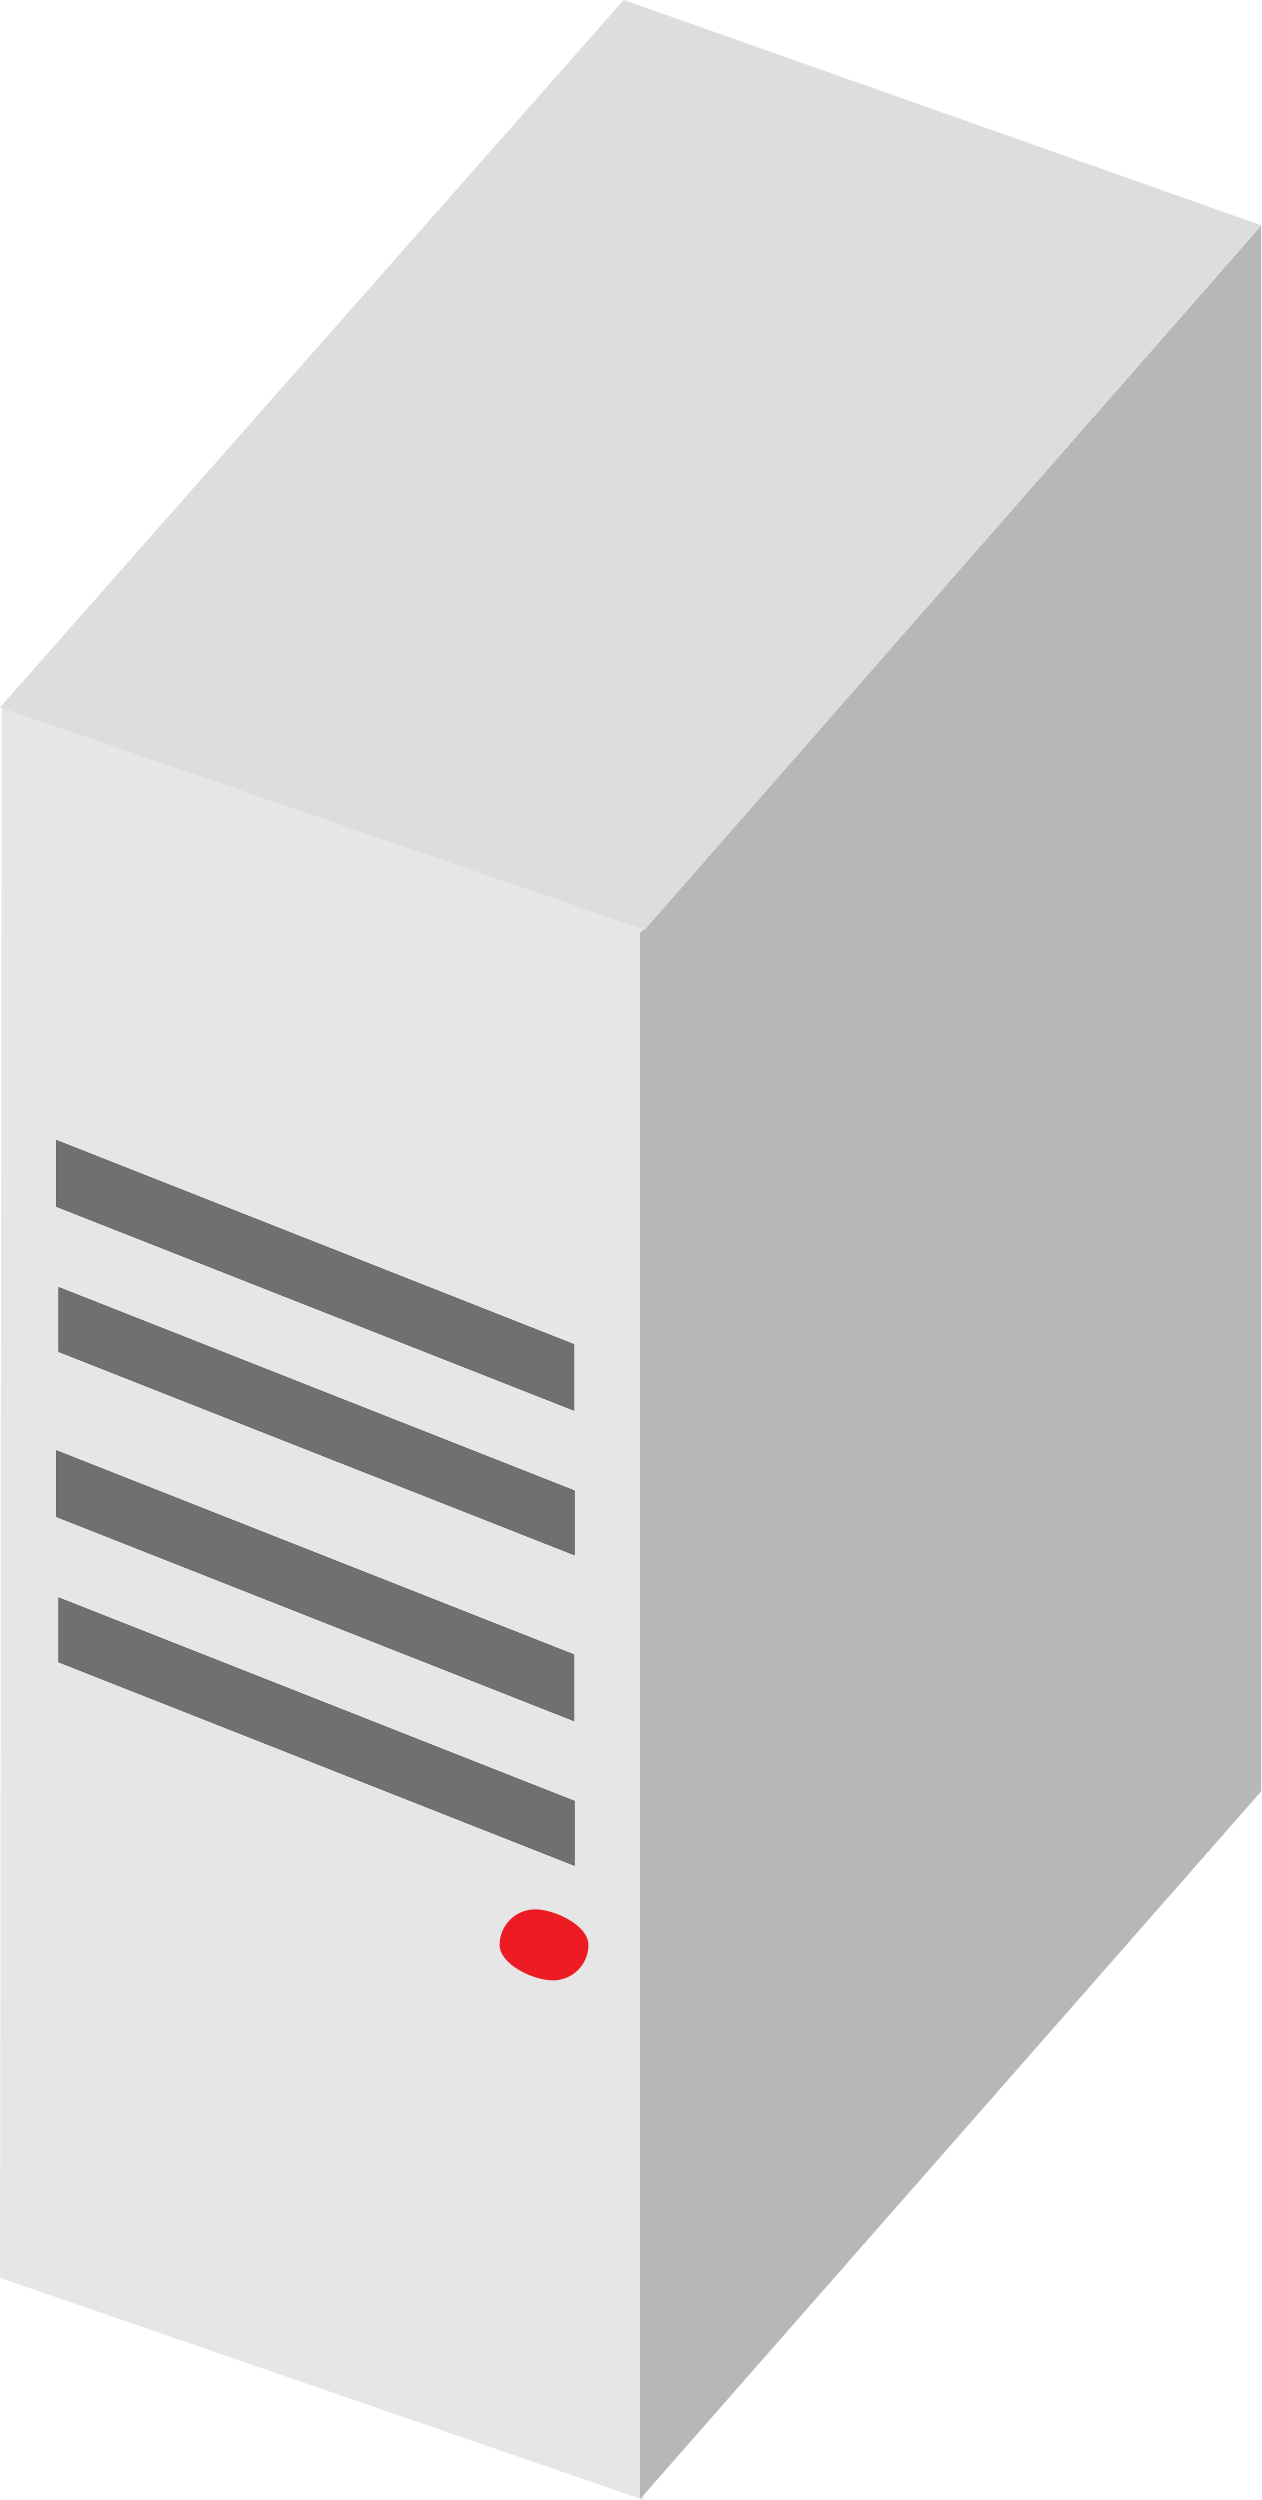
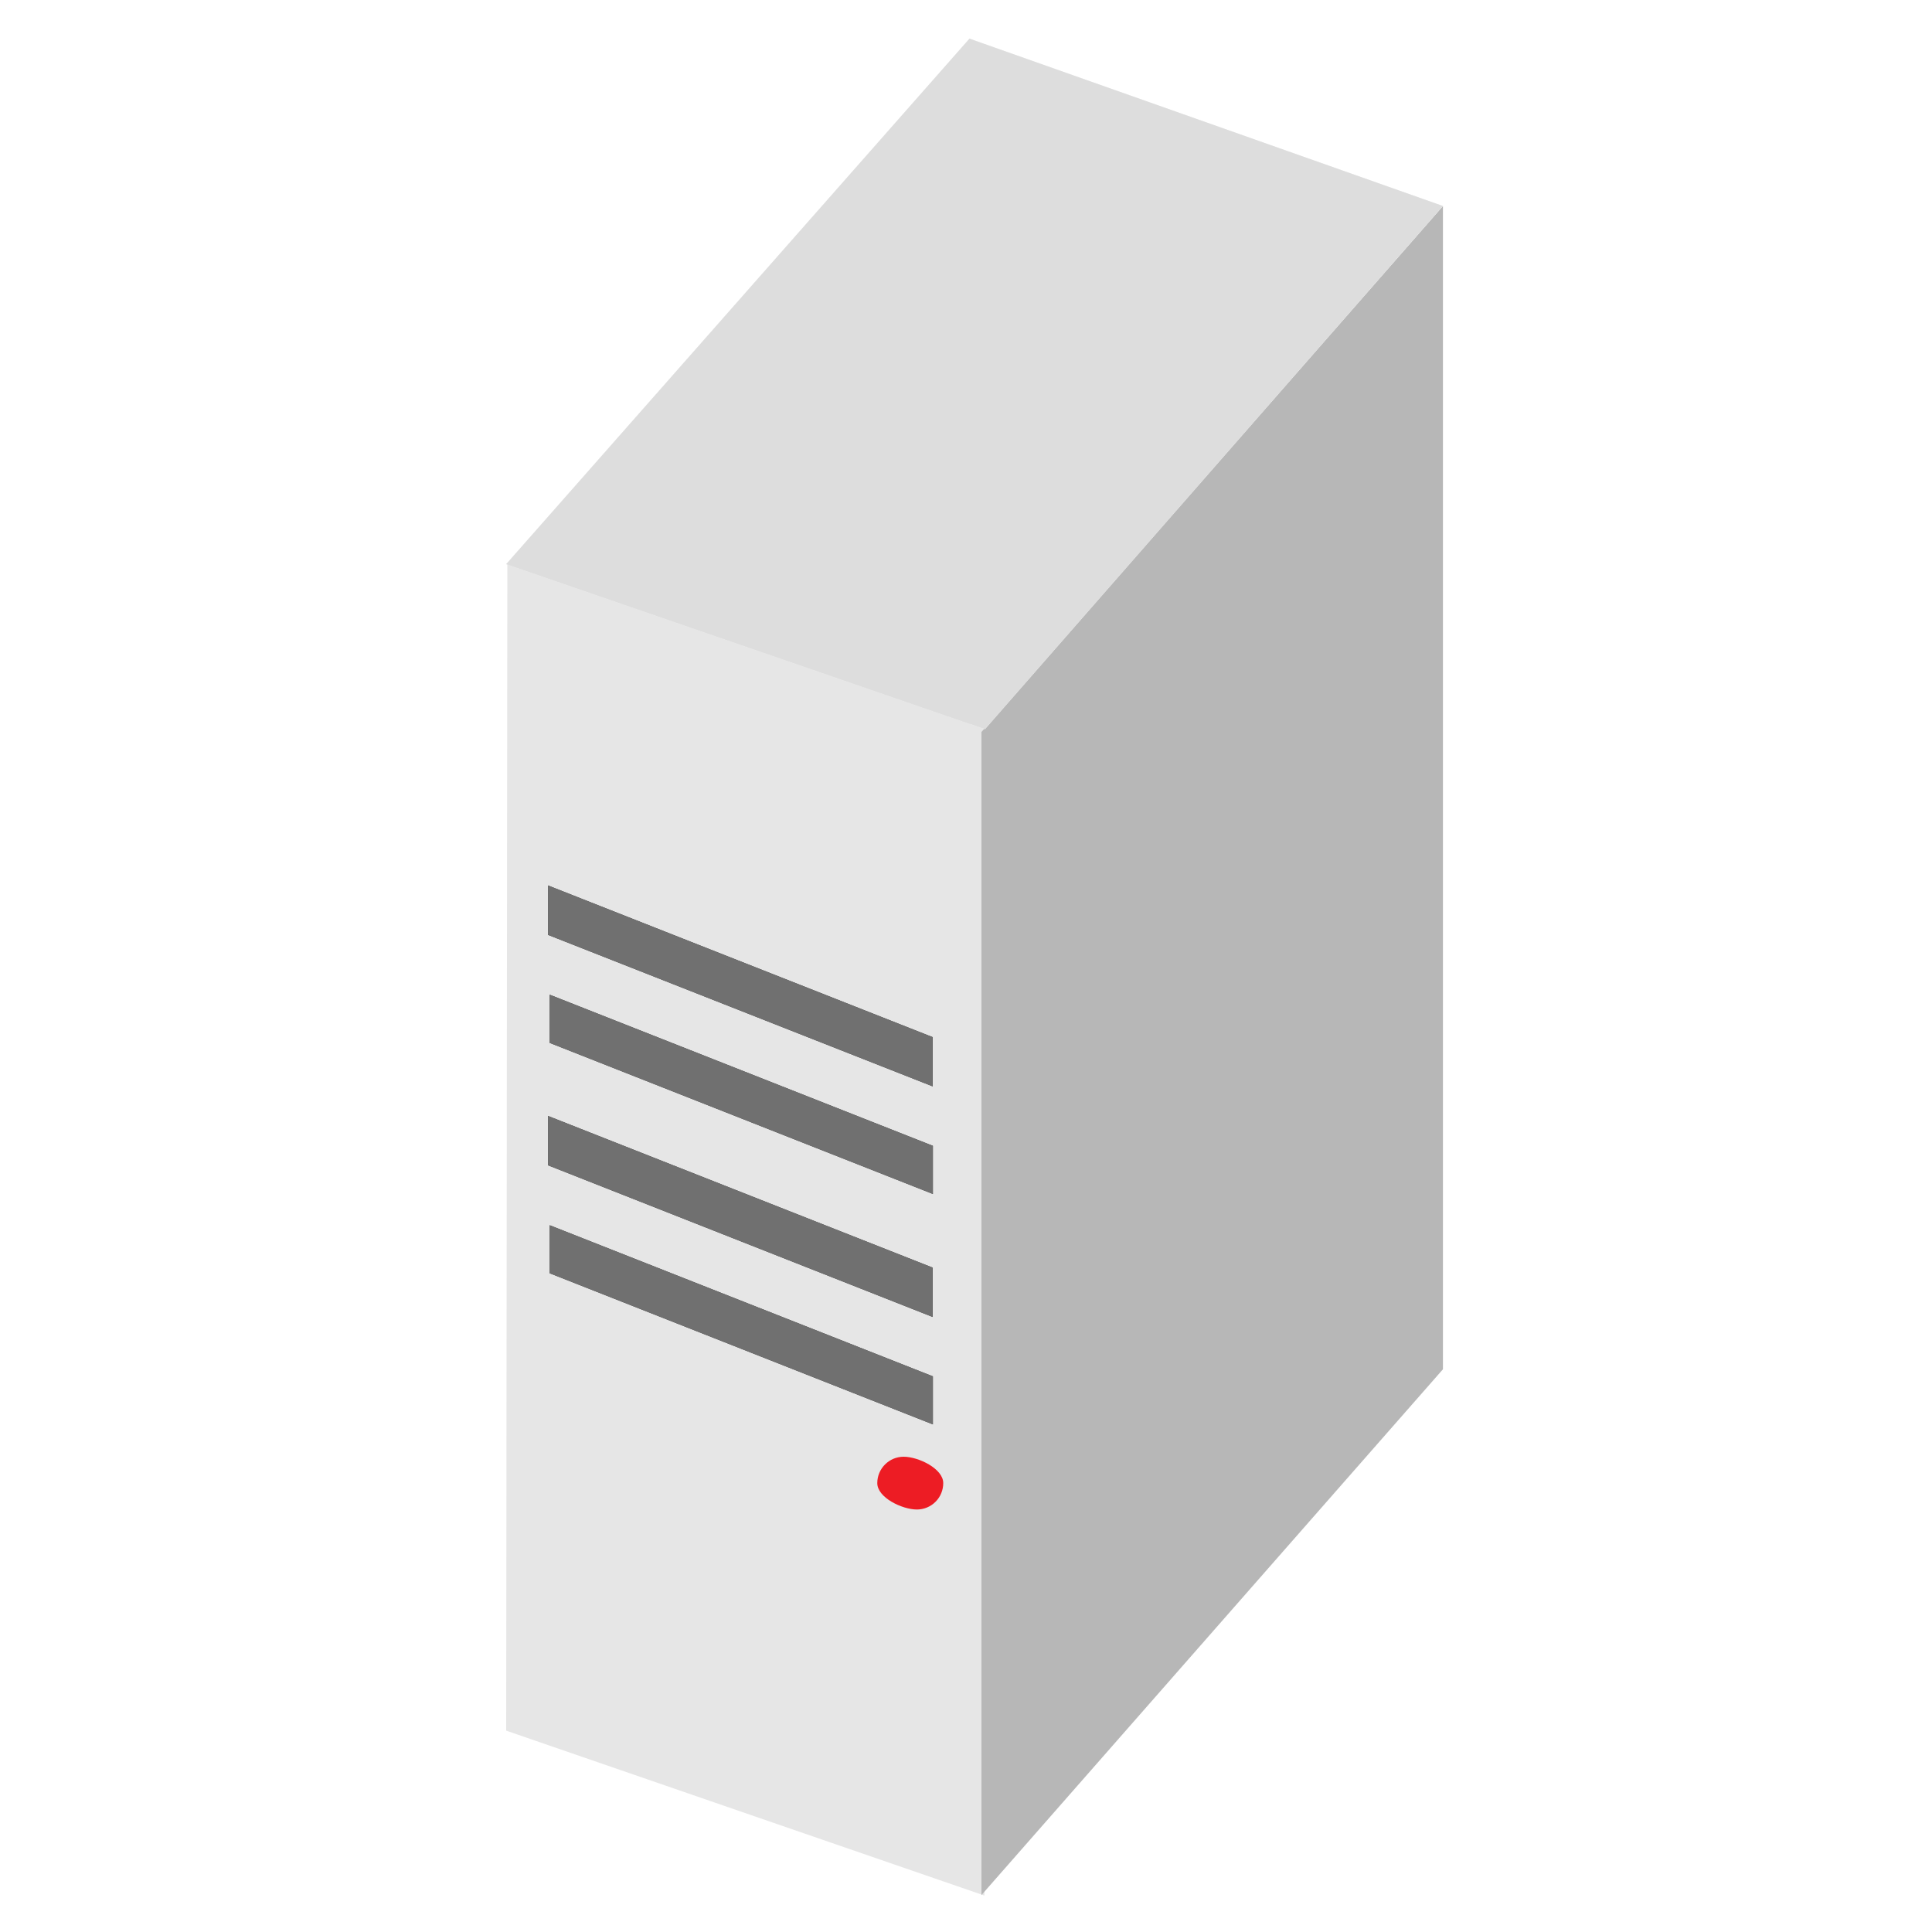
- <svg xmlns="http://www.w3.org/2000/svg" width="71.007" height="140.755" viewBox="0 0 71.007 140.755">
-   <g id="Group_2498" data-name="Group 2498" transform="translate(15935.13 1324.501)">
-     <path id="Path_134" data-name="Path 134" d="M1730.528,191.55l-34.978,39.855v88.173l34.978-39.866Z" transform="translate(-17630.496 -1516.051)" fill="#6b6c6c" />
-     <path id="Path_3574" data-name="Path 3574" d="M1731.458,366.462l.086-88.416L1695.3,265.54l-.086,88.416Z" transform="translate(-17630.34 -1550.208)" fill="#e6e6e6" />
-     <path id="Path_132" data-name="Path 132" d="M1797.107,215.11l-34.977,39.866v88.163l34.977-39.855Z" transform="translate(-17661.23 -1526.927)" fill="#b7b7b7" />
-     <path id="Path_167" data-name="Path 167" d="M1730.487,191.55l35.888,12.684-34.713,39.656-36.292-12.506Z" transform="translate(-17630.5 -1516.051)" fill="#f4f4f4" />
-     <path id="Path_168" data-name="Path 168" d="M1730.248,326.01l-29.158-11.483V310.78l29.158,11.5Z" transform="translate(-17633.055 -1571.092)" fill="#333" />
-     <path id="Path_169" data-name="Path 169" d="M1730.38,341.25,1701.33,329.8V326.16l29.05,11.456Z" transform="translate(-17633.164 -1578.192)" fill="#333" />
-     <path id="Path_170" data-name="Path 170" d="M1730.248,358.471l-29.158-11.5V343.23l29.158,11.5Z" transform="translate(-17633.055 -1586.072)" fill="#333" />
-     <path id="Path_171" data-name="Path 171" d="M1730.38,373.716l-29.05-11.456V358.62l29.05,11.456Z" transform="translate(-17633.164 -1593.176)" fill="#333" />
-     <path id="Path_172" data-name="Path 172" d="M1730.248,326.01l-29.158-11.483V310.78l29.158,11.5Z" transform="translate(-17633.055 -1571.092)" fill="#707070" />
-     <path id="Path_173" data-name="Path 173" d="M1730.38,341.25,1701.33,329.8V326.16l29.05,11.456Z" transform="translate(-17633.164 -1578.192)" fill="#707070" />
-     <path id="Path_174" data-name="Path 174" d="M1730.248,358.471l-29.158-11.5V343.23l29.158,11.5Z" transform="translate(-17633.055 -1586.072)" fill="#707070" />
-     <path id="Path_175" data-name="Path 175" d="M1730.38,373.716l-29.05-11.456V358.62l29.05,11.456Z" transform="translate(-17633.164 -1593.176)" fill="#707070" />
-     <path id="Path_3575" data-name="Path 3575" d="M1730.487,191.55l35.888,12.684-34.713,39.656-36.292-12.506Z" transform="translate(-17630.5 -1516.051)" fill="#ddd" />
-     <path id="Path_3576" data-name="Path 3576" d="M1,0C2.1,0,4,.9,4,2A2,2,0,0,1,2,4C.9,4-1,3.1-1,2A2,2,0,0,1,1,0Z" transform="translate(-15906 -1217)" fill="#ed1c24" />
+ <svg xmlns="http://www.w3.org/2000/svg" id="Layer_1" data-name="Layer 1" viewBox="0 0 500 500">
+   <defs>
+     <style>.cls-1{fill:#6b6c6c;}.cls-2{fill:#e6e6e6;}.cls-3{fill:#b7b7b7;}.cls-4{fill:#f4f4f4;}.cls-5{fill:#333;}.cls-6{fill:#707070;}.cls-7{fill:#ddd;}.cls-8{fill:#ed1c24;}</style>
+   </defs>
+   <g id="Group_2251" data-name="Group 2251">
+     <path id="Path_3728" data-name="Path 3728" class="cls-1" d="M251.05,10,131.63,146.07v301L251.05,311Z" />
+     <path id="Path_3729" data-name="Path 3729" class="cls-2" d="M254.77,490.57l.29-301.9L131.3,146,131,447.89Z" />
+     <path id="Path_3730" data-name="Path 3730" class="cls-3" d="M373.43,53.3,254,189.44v301L373.43,354.37Z" />
+     <path id="Path_3731" data-name="Path 3731" class="cls-4" d="M250.9,10,373.43,53.31,254.91,188.7,131,146Z" />
+     <path id="Path_3732" data-name="Path 3732" class="cls-5" d="M241.37,281.15l-99.56-39.21V229.15l99.56,39.26Z" />
+     <path id="Path_3733" data-name="Path 3733" class="cls-5" d="M241.43,309l-99.17-39.1V257.43l99.17,39.11Z" />
+     <path id="Path_3734" data-name="Path 3734" class="cls-5" d="M241.37,340.83l-99.56-39.26V288.8l99.56,39.26Z" />
+     <path id="Path_3735" data-name="Path 3735" class="cls-5" d="M241.43,368.63l-99.17-39.11V317.09l99.17,39.11Z" />
+     <path id="Path_3736" data-name="Path 3736" class="cls-6" d="M241.37,281.15l-99.56-39.21V229.15l99.56,39.26Z" />
+     <path id="Path_3737" data-name="Path 3737" class="cls-6" d="M241.43,309l-99.17-39.1V257.43l99.17,39.11Z" />
+     <path id="Path_3738" data-name="Path 3738" class="cls-6" d="M241.37,340.83l-99.56-39.26V288.8l99.56,39.26Z" />
+     <path id="Path_3739" data-name="Path 3739" class="cls-6" d="M241.43,368.63l-99.17-39.11V317.09l99.17,39.11Z" />
+     <path id="Path_3740" data-name="Path 3740" class="cls-7" d="M250.9,10,373.43,53.31,254.91,188.7,131,146Z" />
+     <path id="Path_3741" data-name="Path 3741" class="cls-8" d="M233.87,377c3.77,0,10.24,3.06,10.24,6.83a6.82,6.82,0,0,1-6.82,6.83c-3.78,0-10.25-3.06-10.25-6.83A6.83,6.83,0,0,1,233.87,377Z" />
  </g>
</svg>
